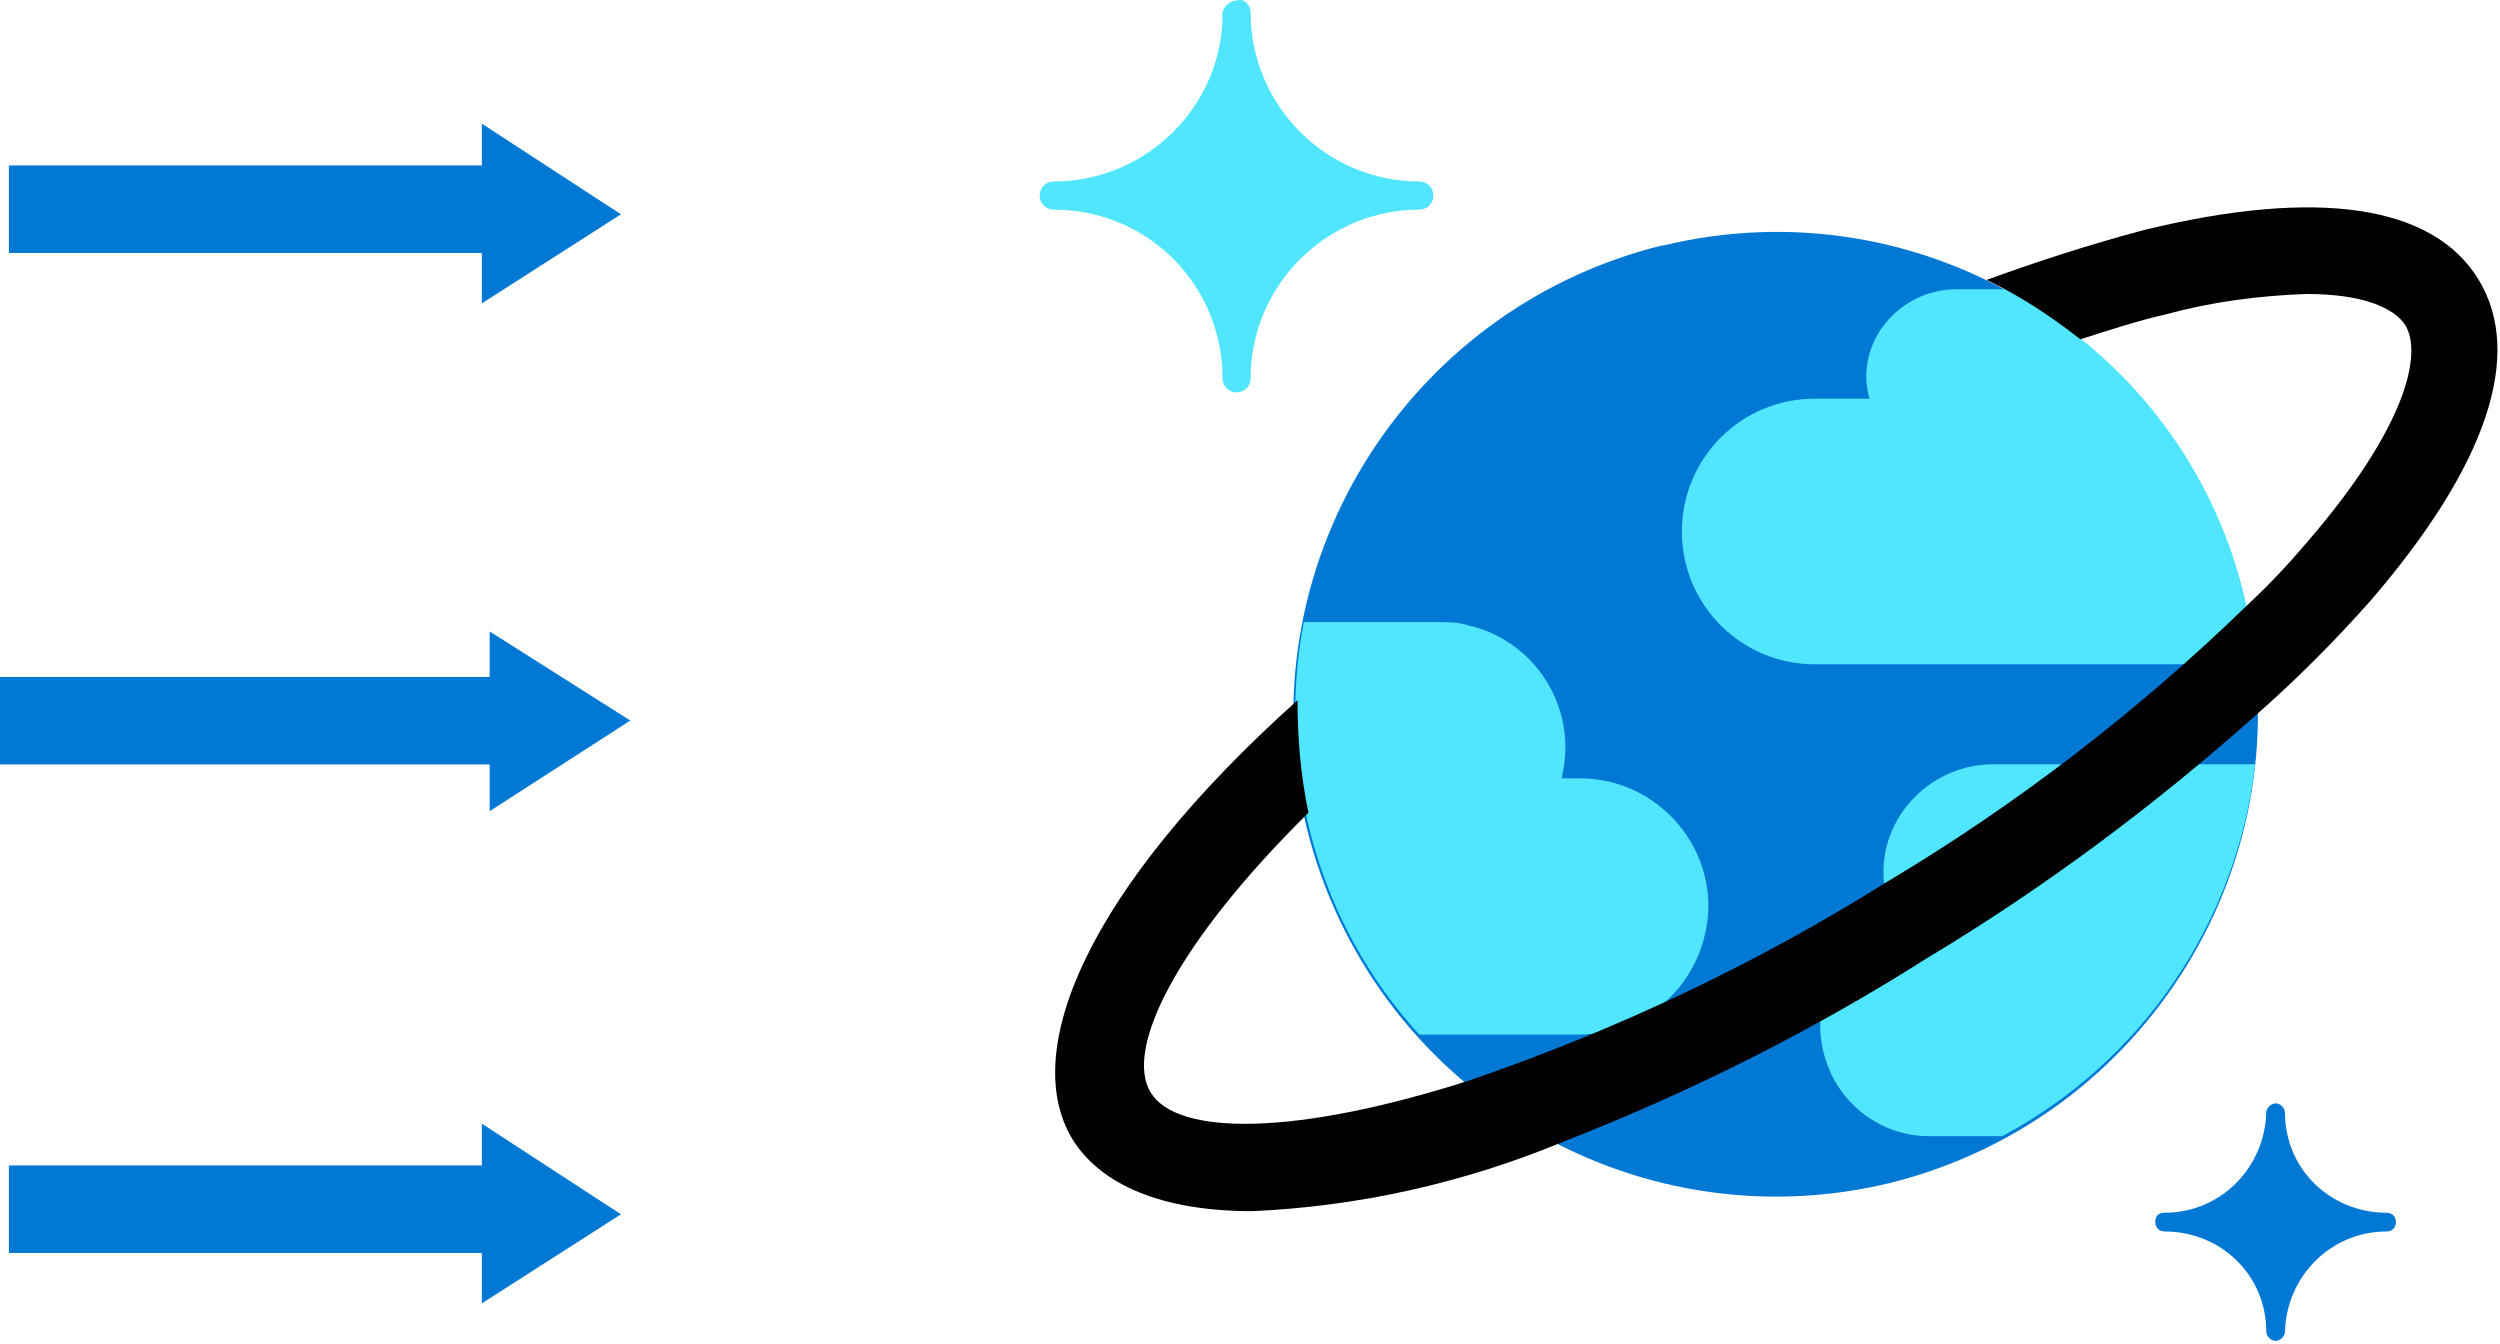
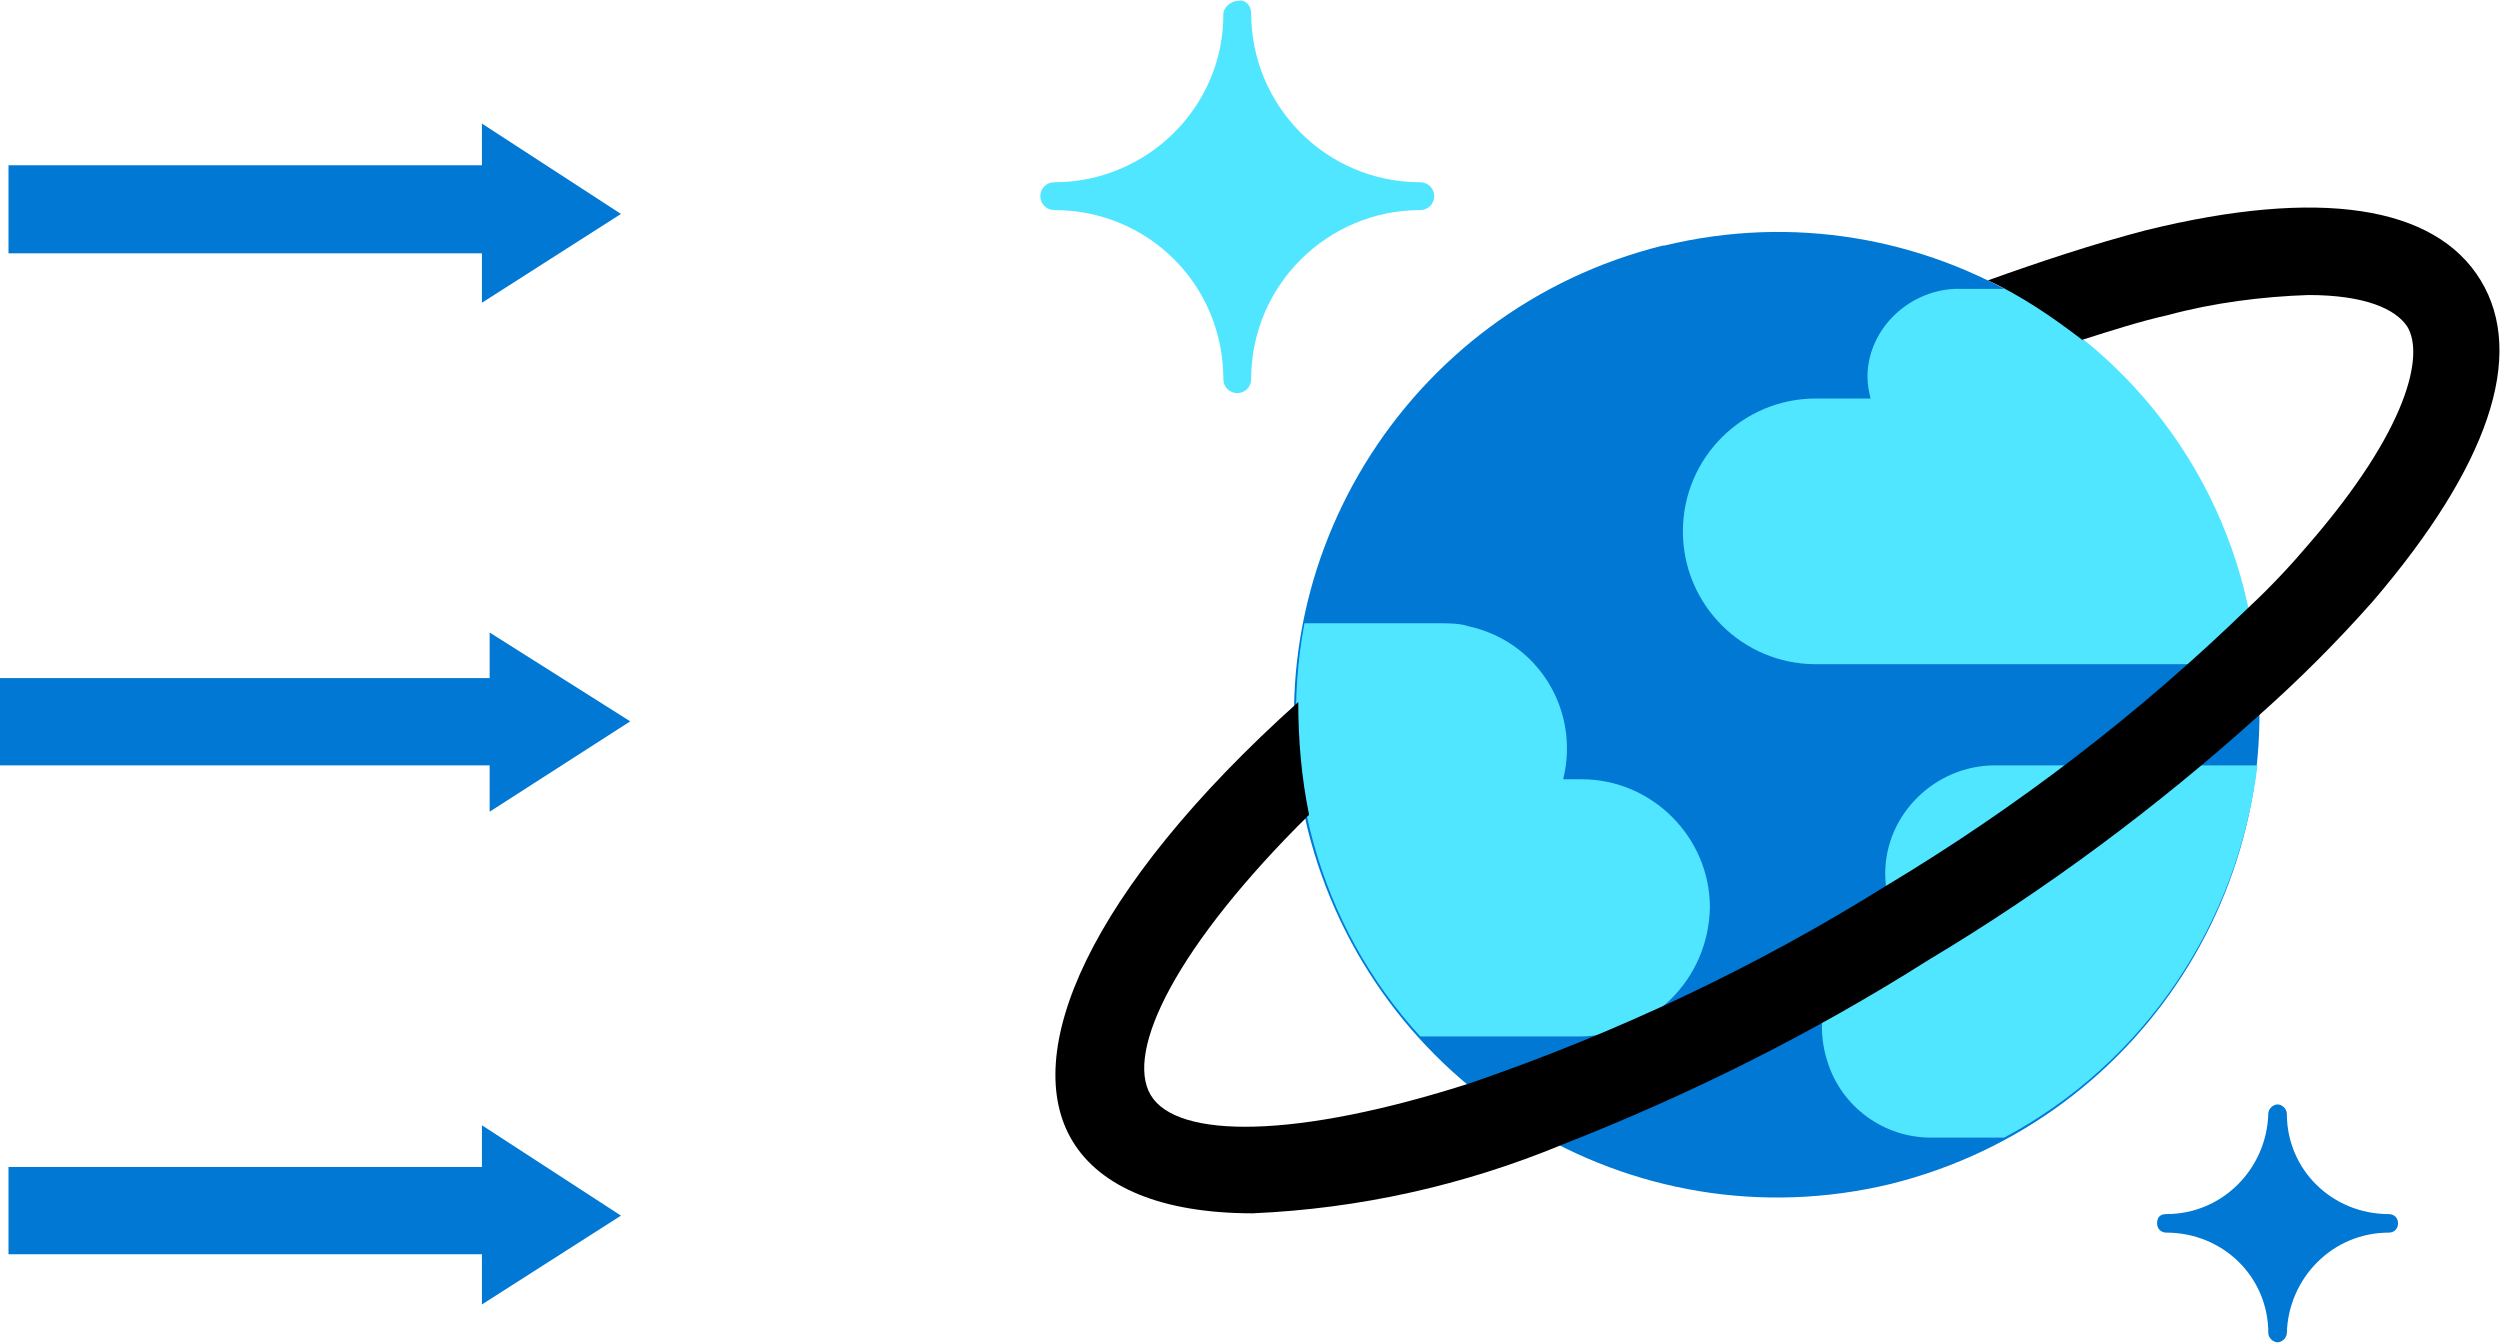
- <svg xmlns="http://www.w3.org/2000/svg" width="160" height="86" viewBox="0 0 160 86" fill="none">
-   <path d="M0 48.924L34 48.924L34 43.324L-7.13889e-10 43.324L0 48.924Z" fill="#0078D4" />
-   <path d="M31.34 40.415L40.34 46.115L31.34 51.915V40.415Z" fill="#0078D4" />
-   <path d="M0.57 80.188L30.87 80.188L30.87 74.588L0.57 74.588L0.57 80.188Z" fill="#0078D4" />
-   <path d="M30.84 71.915L39.74 77.715L30.84 83.415V71.915Z" fill="#0078D4" />
-   <path d="M0.57 16.188L30.87 16.188L30.87 10.588L0.57 10.588L0.57 16.188Z" fill="#0078D4" />
-   <path d="M30.84 7.915L39.74 13.715L30.84 19.415V7.915Z" fill="#0078D4" />
-   <path d="M143.64 38.415C147.64 55.015 137.44 71.615 120.94 75.715C104.34 79.715 87.74 69.515 83.64 53.015C79.64 36.415 89.84 19.815 106.34 15.715C106.34 15.715 106.34 15.715 106.44 15.715C122.94 11.715 139.54 21.815 143.64 38.315V38.415Z" fill="#0078D4" />
-   <path d="M109.34 58.015C109.34 53.515 105.64 49.815 101.14 49.815H99.94C101.04 45.415 98.34 41.015 93.94 40.015C93.34 39.815 92.64 39.815 91.94 39.815H83.44C81.64 49.315 84.34 59.115 90.84 66.215H101.04C105.64 66.215 109.24 62.615 109.34 58.015Z" fill="#50E6FF" />
-   <path d="M119.44 24.115C119.44 24.615 119.54 25.115 119.64 25.515H116.14C111.44 25.515 107.64 29.315 107.64 34.015C107.64 38.715 111.44 42.515 116.14 42.515H144.34C143.44 32.315 137.44 23.315 128.34 18.515H125.04C121.94 18.615 119.44 21.115 119.44 24.115Z" fill="#50E6FF" />
-   <path d="M144.34 48.915H127.54C123.74 48.915 120.54 52.015 120.54 55.815C120.54 57.015 120.84 58.115 121.34 59.115C117.64 60.215 115.64 64.115 116.84 67.815C117.74 70.715 120.44 72.715 123.44 72.715H128.14C137.14 67.915 143.14 59.015 144.34 48.915Z" fill="#50E6FF" />
-   <path d="M79.14 25.115C78.64 25.115 78.24 24.715 78.24 24.215C78.24 18.215 73.44 13.415 67.44 13.415C66.94 13.415 66.54 13.015 66.54 12.515C66.54 12.015 66.94 11.615 67.44 11.615C73.34 11.615 78.24 6.815 78.24 0.915C78.24 0.415 78.74 0.015 79.24 0.015C79.64 -0.085 80.04 0.315 80.04 0.815C80.04 6.715 84.84 11.615 90.84 11.615C91.34 11.615 91.74 12.015 91.74 12.515C91.74 13.015 91.34 13.415 90.84 13.415C84.94 13.415 80.04 18.215 80.04 24.215C80.04 24.715 79.64 25.115 79.14 25.115Z" fill="#50E6FF" />
-   <path d="M145.64 85.815C145.34 85.815 145.04 85.515 145.04 85.215C145.04 81.615 142.14 78.815 138.54 78.815C138.24 78.815 137.94 78.615 137.94 78.215C137.94 77.815 138.14 77.615 138.54 77.615C142.14 77.615 144.94 74.715 145.04 71.215C145.04 70.915 145.34 70.615 145.64 70.615C145.94 70.615 146.24 70.915 146.24 71.215C146.24 74.815 149.14 77.615 152.74 77.615C153.04 77.615 153.34 77.815 153.34 78.215C153.34 78.515 153.14 78.815 152.74 78.815C149.14 78.815 146.34 81.715 146.24 85.215C146.24 85.515 145.94 85.815 145.64 85.815Z" fill="#0078D4" />
-   <path d="M158.64 17.915C155.74 13.115 148.34 12.015 137.24 14.715C133.84 15.615 130.44 16.715 127.14 17.915C129.24 18.915 131.24 20.215 133.14 21.715C135.04 21.115 136.84 20.515 138.64 20.115C141.54 19.315 144.64 18.915 147.64 18.815C151.24 18.815 153.24 19.715 153.94 20.815C155.04 22.615 154.04 27.315 147.64 34.715C146.54 36.015 145.24 37.415 143.84 38.715C136.84 45.515 129.04 51.515 120.64 56.515C112.34 61.715 103.44 65.915 94.14 69.115C82.94 72.715 75.34 72.715 73.64 69.915C71.94 67.115 75.34 60.315 83.74 52.015C83.24 49.615 83.04 47.215 83.04 44.815C69.54 56.915 65.24 67.315 68.64 72.915C70.44 75.815 74.34 77.515 80.14 77.515C86.94 77.215 93.64 75.715 99.94 73.115C108.14 69.915 115.94 66.015 123.34 61.315C130.84 56.815 137.94 51.515 144.44 45.715C147.04 43.415 149.44 41.015 151.74 38.415C159.14 29.815 161.54 22.715 158.64 17.915Z" fill="black" />
+ <svg xmlns="http://www.w3.org/2000/svg" version="1.1" id="Layer_1" x="0px" y="0px" viewBox="0 0 323.7 174" style="enable-background:new 0 0 323.7 174;" xml:space="preserve">
+   <style type="text/css">
+ 	.st0{fill:#0078D4;}
+ 	.st1{fill:#50E6FF;}
+ </style>
+   <path class="st0" d="M-0.1,99.1h68.9V87.8H-0.1V99.1z" />
+   <path class="st0" d="M63.4,81.9l18.2,11.5l-18.2,11.7V81.9z" />
+   <path class="st0" d="M1.1,162.4h61.4v-11.3H1.1V162.4z" />
+   <path class="st0" d="M62.4,145.7l18,11.7l-18,11.5V145.7z" />
+   <path class="st0" d="M1.1,32.8h61.4V21.4H1.1V32.8z" />
+   <path class="st0" d="M62.4,16l18,11.7l-18,11.5V16z" />
+   <path class="st0" d="M290.8,77.8c8.1,33.6-12.6,67.2-46,75.5c-33.6,8.1-67.2-12.6-75.5-46c-8.1-33.6,12.6-67.2,46-75.5  c0,0,0,0,0.2,0c33.4-8.1,67,12.4,75.3,45.8V77.8z" />
+   <path class="st1" d="M221.4,117.5c0-9.1-7.5-16.6-16.6-16.6h-2.4c2.2-8.9-3.2-17.8-12.2-19.8c-1.2-0.4-2.6-0.4-4.1-0.4h-17.2  c-3.6,19.2,1.8,39.1,15,53.5h20.7C213.9,134.1,221.2,126.8,221.4,117.5z" />
+   <path class="st1" d="M241.8,48.8c0,1,0.2,2,0.4,2.8h-7.1c-9.5,0-17.2,7.7-17.2,17.2s7.7,17.2,17.2,17.2h57.1  c-1.8-20.7-14-38.9-32.4-48.6h-6.7C246.9,37.7,241.8,42.8,241.8,48.8z" />
+   <path class="st1" d="M292.3,99.1h-34c-7.7,0-14.2,6.3-14.2,14c0,2.4,0.6,4.7,1.6,6.7c-7.5,2.2-11.5,10.1-9.1,17.6  c1.8,5.9,7.3,9.9,13.4,9.9h9.5C277.7,137.6,289.8,119.5,292.3,99.1z" />
+   <path class="st1" d="M160.2,50.9c-1,0-1.8-0.8-1.8-1.8c0-12.2-9.7-21.9-21.9-21.9c-1,0-1.8-0.8-1.8-1.8c0-1,0.8-1.8,1.8-1.8  c12,0,21.9-9.7,21.9-21.7c0-1,1-1.8,2-1.8c0.8-0.2,1.6,0.6,1.6,1.6c0,12,9.7,21.9,21.9,21.9c1,0,1.8,0.8,1.8,1.8  c0,1-0.8,1.8-1.8,1.8c-12,0-21.9,9.7-21.9,21.9C162,50.1,161.2,50.9,160.2,50.9z" />
+   <path class="st0" d="M294.9,173.8c-0.6,0-1.2-0.6-1.2-1.2c0-7.3-5.9-13-13.2-13c-0.6,0-1.2-0.4-1.2-1.2c0-0.8,0.4-1.2,1.2-1.2  c7.3,0,13-5.9,13.2-13c0-0.6,0.6-1.2,1.2-1.2s1.2,0.6,1.2,1.2c0,7.3,5.9,13,13.2,13c0.6,0,1.2,0.4,1.2,1.2c0,0.6-0.4,1.2-1.2,1.2  c-7.3,0-13,5.9-13.2,13C296.1,173.2,295.5,173.8,294.9,173.8z" />
+   <path d="M321.2,36.3c-5.9-9.7-20.9-12-43.3-6.5c-6.9,1.8-13.8,4.1-20.5,6.5c4.3,2,8.3,4.7,12.2,7.7c3.8-1.2,7.5-2.4,11.1-3.2  c5.9-1.6,12.2-2.4,18.2-2.6c7.3,0,11.3,1.8,12.8,4.1c2.2,3.6,0.2,13.2-12.8,28.2c-2.2,2.6-4.9,5.5-7.7,8.1  c-14.2,13.8-30,25.9-47,36.1c-16.8,10.5-34.8,19-53.7,25.5c-22.7,7.3-38.1,7.3-41.5,1.6c-3.4-5.7,3.4-19.4,20.5-36.3  c-1-4.9-1.4-9.7-1.4-14.6c-27.3,24.5-36.1,45.6-29.2,56.9c3.6,5.9,11.5,9.3,23.3,9.3c13.8-0.6,27.3-3.6,40.1-8.9  c16.6-6.5,32.4-14.4,47.4-23.9c15.2-9.1,29.6-19.8,42.7-31.6c5.3-4.7,10.1-9.5,14.8-14.8C322.2,60.4,327.1,46,321.2,36.3z" />
</svg>
